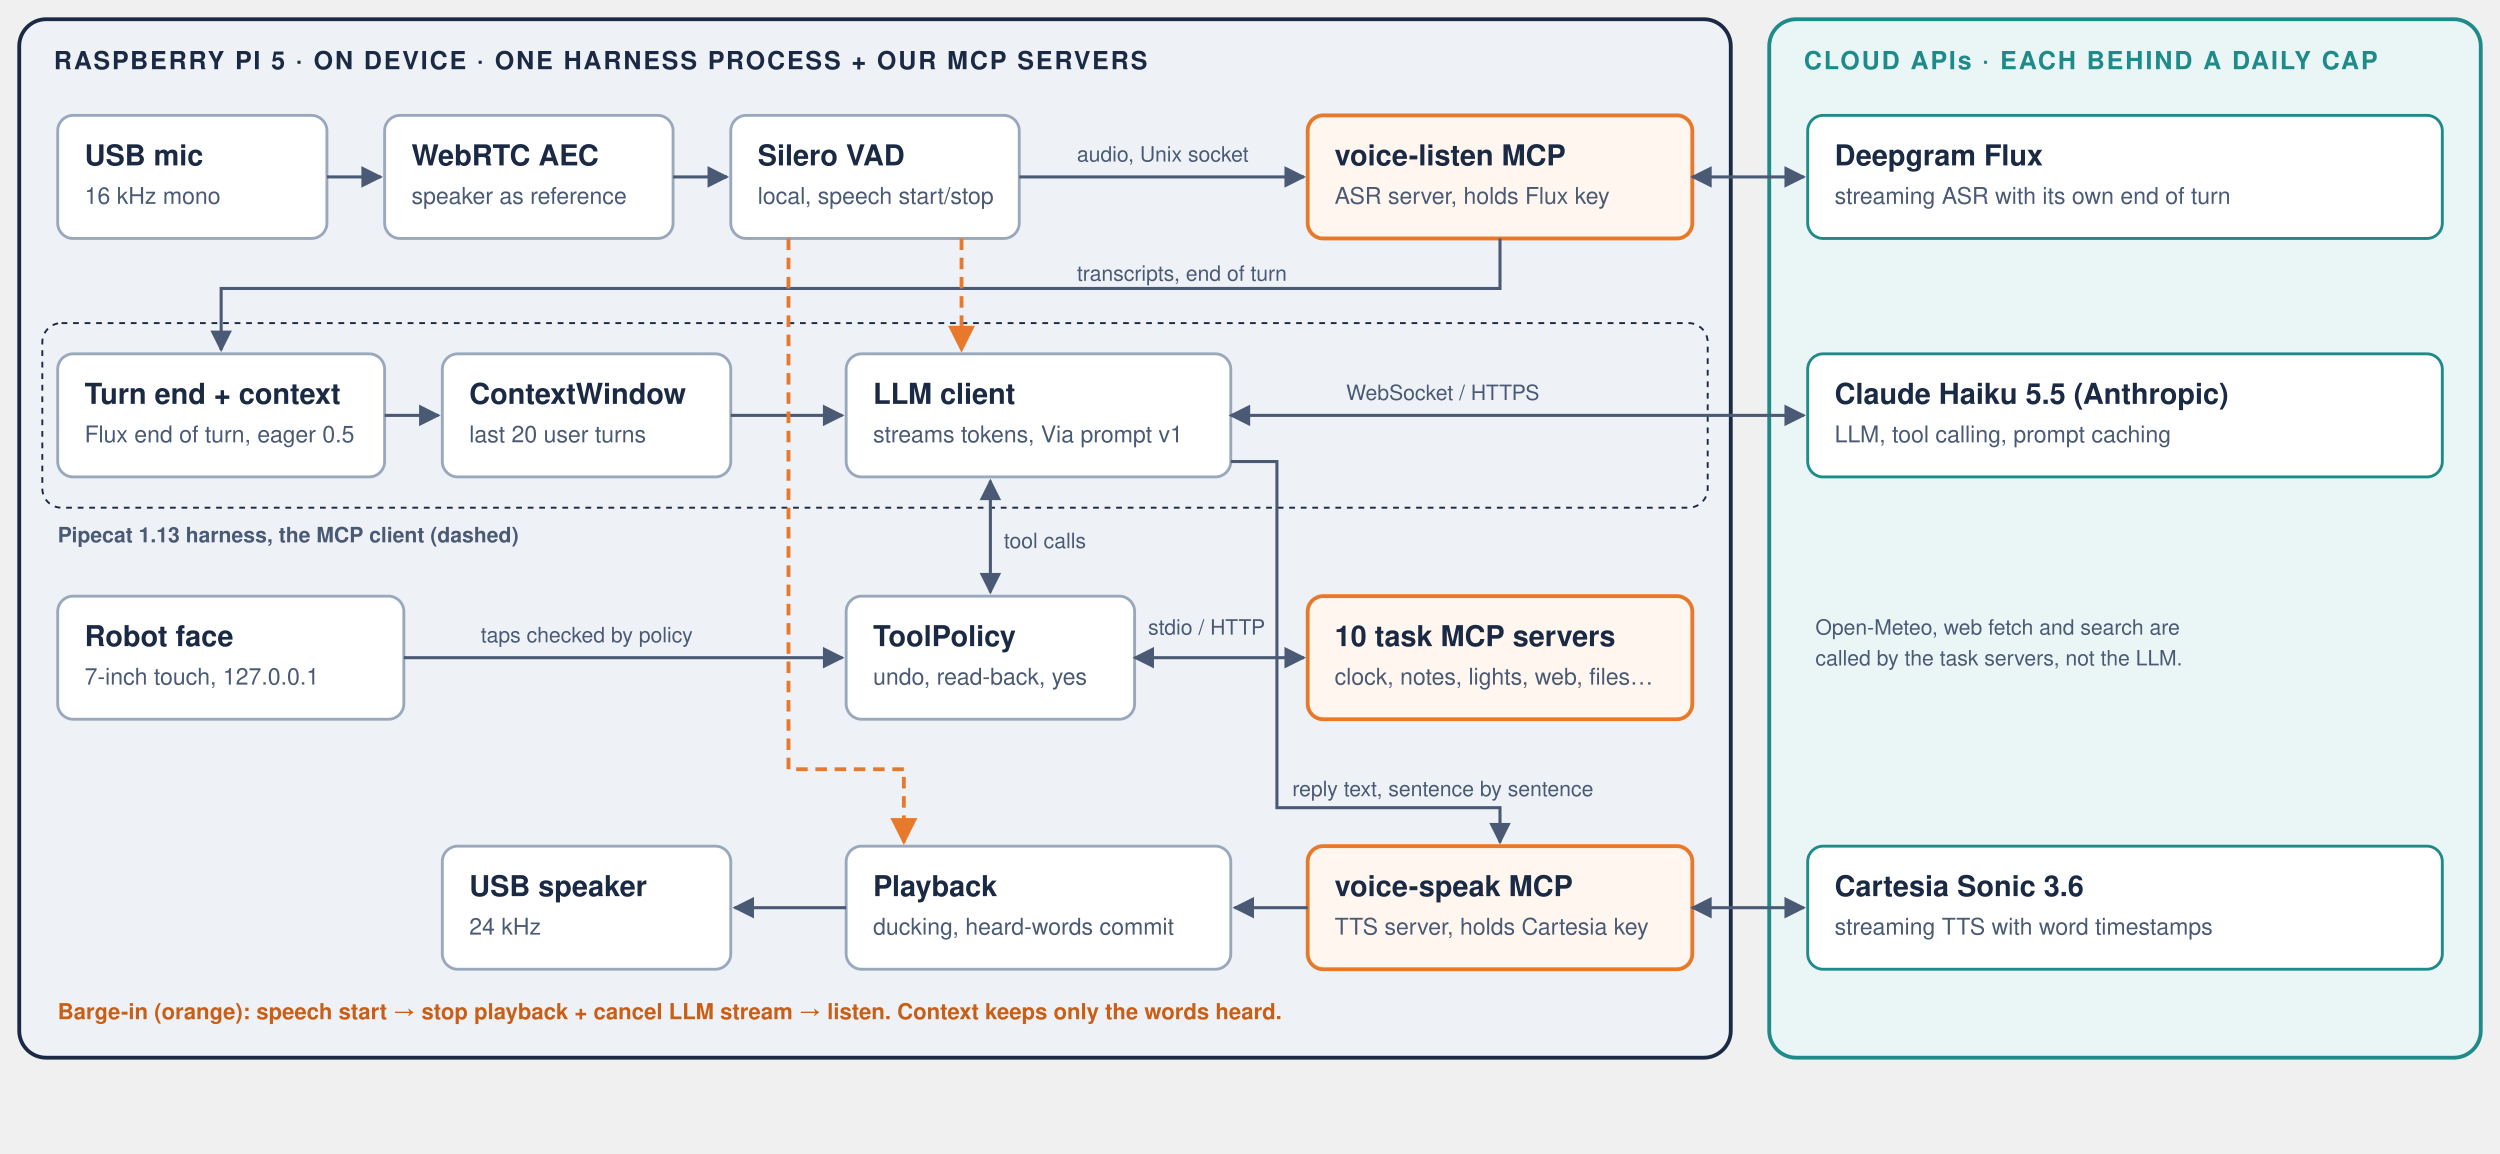
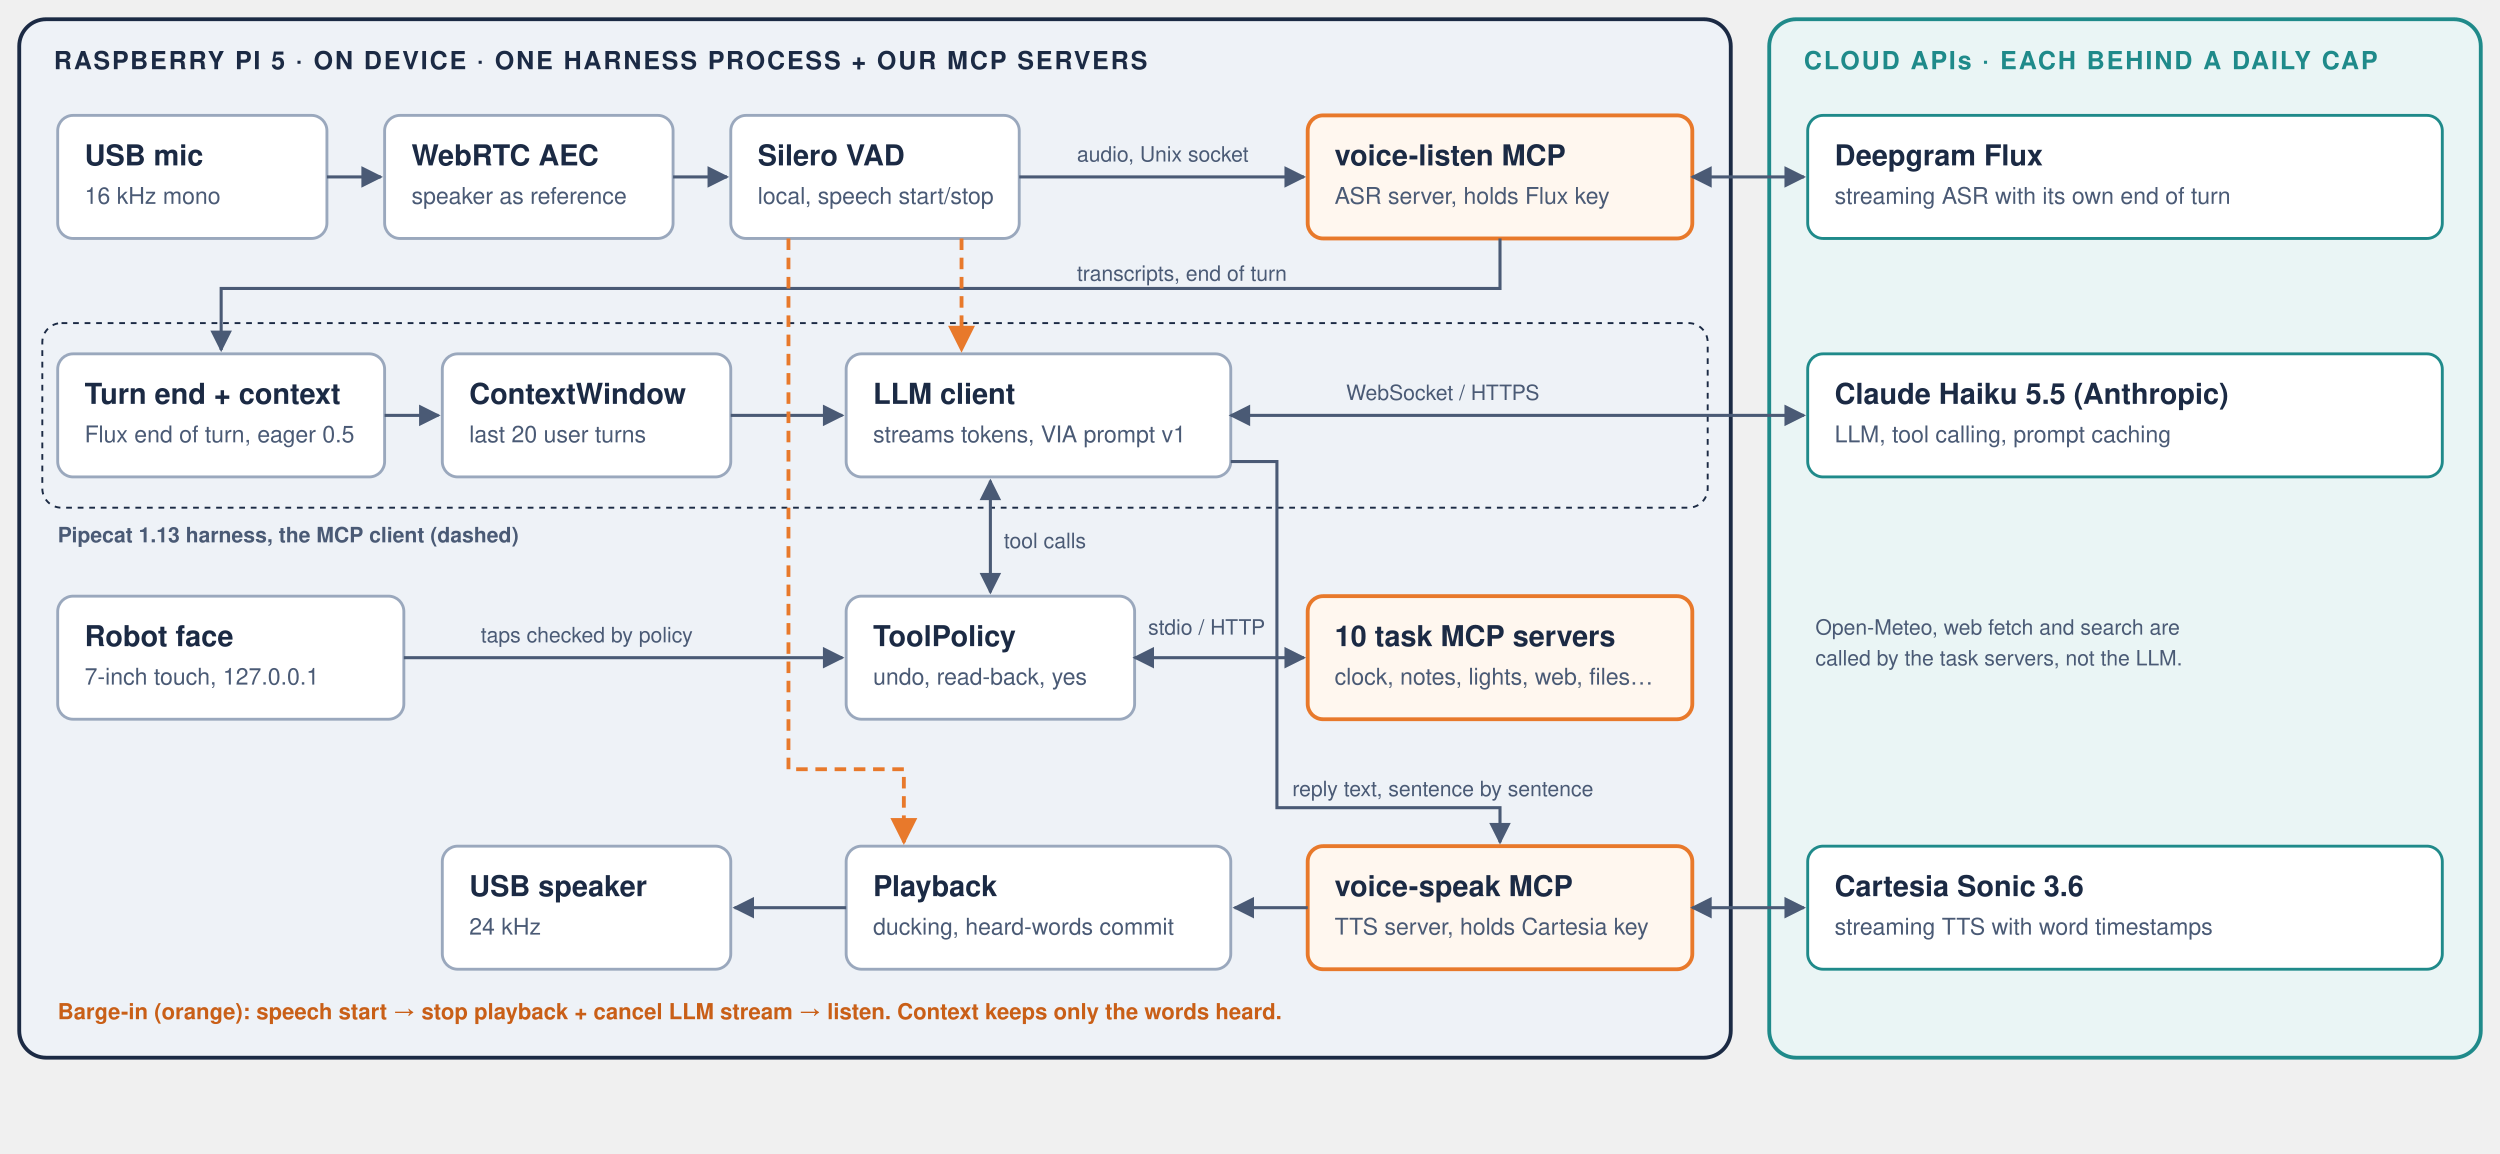
<svg xmlns="http://www.w3.org/2000/svg" viewBox="0 0 1300 600" font-family="Helvetica, Arial, sans-serif">
  <defs>
    <marker id="a" viewBox="0 0 10 10" refX="9" refY="5" markerWidth="7" markerHeight="7" orient="auto-start-reverse">
      <path d="M0,0 L10,5 L0,10 z" fill="#4a5a75" />
    </marker>
    <marker id="o" viewBox="0 0 10 10" refX="9" refY="5" markerWidth="7" markerHeight="7" orient="auto-start-reverse">
      <path d="M0,0 L10,5 L0,10 z" fill="#e8792b" />
    </marker>
    <style>
      .zone { stroke-width: 2; rx: 14; }
      .box { fill: #ffffff; stroke: #9aa8bd; stroke-width: 1.5; rx: 8; }
      .mcp { fill: #fff7ef; stroke: #e8792b; stroke-width: 2; rx: 8; }
      .cloud { fill: #ffffff; stroke: #1f8a8a; stroke-width: 1.5; rx: 8; }
      .t { font-size: 15px; font-weight: 700; fill: #1b2a44; }
      .s { font-size: 12px; fill: #4a5a75; }
      .zl { font-size: 13px; font-weight: 700; letter-spacing: 1px; }
      .el { font-size: 11px; fill: #4a5a75; }
      .ol { font-size: 11.5px; font-weight: 700; fill: #c95f17; }
      .ln { stroke: #4a5a75; stroke-width: 1.6; fill: none; marker-end: url(#a); }
      .bi { stroke: #e8792b; stroke-width: 2; stroke-dasharray: 6 4; fill: none; marker-end: url(#o); }
    </style>
  </defs>
  <rect class="zone" x="10" y="10" width="890" height="540" fill="#eef2f7" stroke="#1b2a44" />
  <text class="zl" x="28" y="36" fill="#1b2a44">RASPBERRY PI 5 · ON DEVICE · ONE HARNESS PROCESS + OUR MCP SERVERS</text>
  <rect class="zone" x="920" y="10" width="370" height="540" fill="#eaf5f5" stroke="#1f8a8a" />
  <text class="zl" x="938" y="36" fill="#1f8a8a">CLOUD APIs · EACH BEHIND A DAILY CAP</text>
  <rect class="box" x="30" y="60" width="140" height="64" />
  <text class="t" x="44" y="86">USB mic</text>
  <text class="s" x="44" y="106">16 kHz mono</text>
  <rect class="box" x="200" y="60" width="150" height="64" />
  <text class="t" x="214" y="86">WebRTC AEC</text>
  <text class="s" x="214" y="106">speaker as reference</text>
  <rect class="box" x="380" y="60" width="150" height="64" />
  <text class="t" x="394" y="86">Silero VAD</text>
  <text class="s" x="394" y="106">local, speech start/stop</text>
  <rect class="mcp" x="680" y="60" width="200" height="64" />
  <text class="t" x="694" y="86">voice-listen MCP</text>
  <text class="s" x="694" y="106">ASR server, holds Flux key</text>
  <path class="ln" d="M170 92 H198" />
  <path class="ln" d="M350 92 H378" />
  <path class="ln" d="M530 92 H678" />
  <text class="el" x="560" y="84">audio, Unix socket</text>
  <rect x="22" y="168" width="866" height="96" rx="10" fill="none" stroke="#1b2a44" stroke-width="1" stroke-dasharray="3 3" />
  <text class="el" x="30" y="282" font-weight="700" fill="#1b2a44">Pipecat 1.13 harness, the MCP client (dashed)</text>
  <rect class="box" x="30" y="184" width="170" height="64" />
  <text class="t" x="44" y="210">Turn end + context</text>
  <text class="s" x="44" y="230">Flux end of turn, eager 0.5</text>
  <rect class="box" x="230" y="184" width="150" height="64" />
  <text class="t" x="244" y="210">ContextWindow</text>
  <text class="s" x="244" y="230">last 20 user turns</text>
  <rect class="box" x="440" y="184" width="200" height="64" />
  <text class="t" x="454" y="210">LLM client</text>
-   <text class="s" x="454" y="230">streams tokens, Via prompt v1</text>
+   <text class="s" x="454" y="230">streams tokens, VIA prompt v1</text>
  <path class="ln" d="M780 124 V150 H115 V182" />
  <text class="el" x="560" y="146">transcripts, end of turn</text>
  <path class="ln" d="M200 216 H228" />
  <path class="ln" d="M380 216 H438" />
  <rect class="box" x="30" y="310" width="180" height="64" />
  <text class="t" x="44" y="336">Robot face</text>
  <text class="s" x="44" y="356">7-inch touch, 127.0.0.1</text>
  <rect class="box" x="440" y="310" width="150" height="64" />
  <text class="t" x="454" y="336">ToolPolicy</text>
  <text class="s" x="454" y="356">undo, read-back, yes</text>
  <rect class="mcp" x="680" y="310" width="200" height="64" />
  <text class="t" x="694" y="336">10 task MCP servers</text>
  <text class="s" x="694" y="356">clock, notes, lights, web, files…</text>
  <path class="ln" d="M515 250 V308" marker-start="url(#a)" />
  <text class="el" x="522" y="285">tool calls</text>
  <path class="ln" d="M590 342 H678" marker-start="url(#a)" />
  <text class="el" x="597" y="330">stdio / HTTP</text>
  <path class="ln" d="M210 342 H438" />
  <text class="el" x="250" y="334">taps checked by policy</text>
  <rect class="box" x="230" y="440" width="150" height="64" />
  <text class="t" x="244" y="466">USB speaker</text>
  <text class="s" x="244" y="486">24 kHz</text>
  <rect class="box" x="440" y="440" width="200" height="64" />
  <text class="t" x="454" y="466">Playback</text>
  <text class="s" x="454" y="486">ducking, heard-words commit</text>
  <rect class="mcp" x="680" y="440" width="200" height="64" />
  <text class="t" x="694" y="466">voice-speak MCP</text>
  <text class="s" x="694" y="486">TTS server, holds Cartesia key</text>
  <path class="ln" d="M640 240 H664 V420 H780 V438" />
  <text class="el" x="672" y="414">reply text, sentence by sentence</text>
  <path class="ln" d="M680 472 H642" />
  <path class="ln" d="M440 472 H382" />
  <path class="bi" d="M500 124 V182" />
  <path class="bi" d="M410 124 V400 H470 V438" />
  <text class="ol" x="30" y="530">Barge-in (orange): speech start → stop playback + cancel LLM stream → listen. Context keeps only the words heard.</text>
  <rect class="cloud" x="940" y="60" width="330" height="64" />
  <text class="t" x="954" y="86">Deepgram Flux</text>
  <text class="s" x="954" y="106">streaming ASR with its own end of turn</text>
  <rect class="cloud" x="940" y="184" width="330" height="64" />
  <text class="t" x="954" y="210">Claude Haiku 5.5 (Anthropic)</text>
  <text class="s" x="954" y="230">LLM, tool calling, prompt caching</text>
  <rect class="cloud" x="940" y="440" width="330" height="64" />
  <text class="t" x="954" y="466">Cartesia Sonic 3.6</text>
  <text class="s" x="954" y="486">streaming TTS with word timestamps</text>
  <text class="el" x="944" y="330">Open-Meteo, web fetch and search are</text>
  <text class="el" x="944" y="346">called by the task servers, not the LLM.</text>
  <path class="ln" d="M880 92 H938" marker-start="url(#a)" />
  <path class="ln" d="M640 216 H938" marker-start="url(#a)" />
  <path class="ln" d="M880 472 H938" marker-start="url(#a)" />
  <text class="el" x="700" y="208">WebSocket / HTTPS</text>
</svg>
